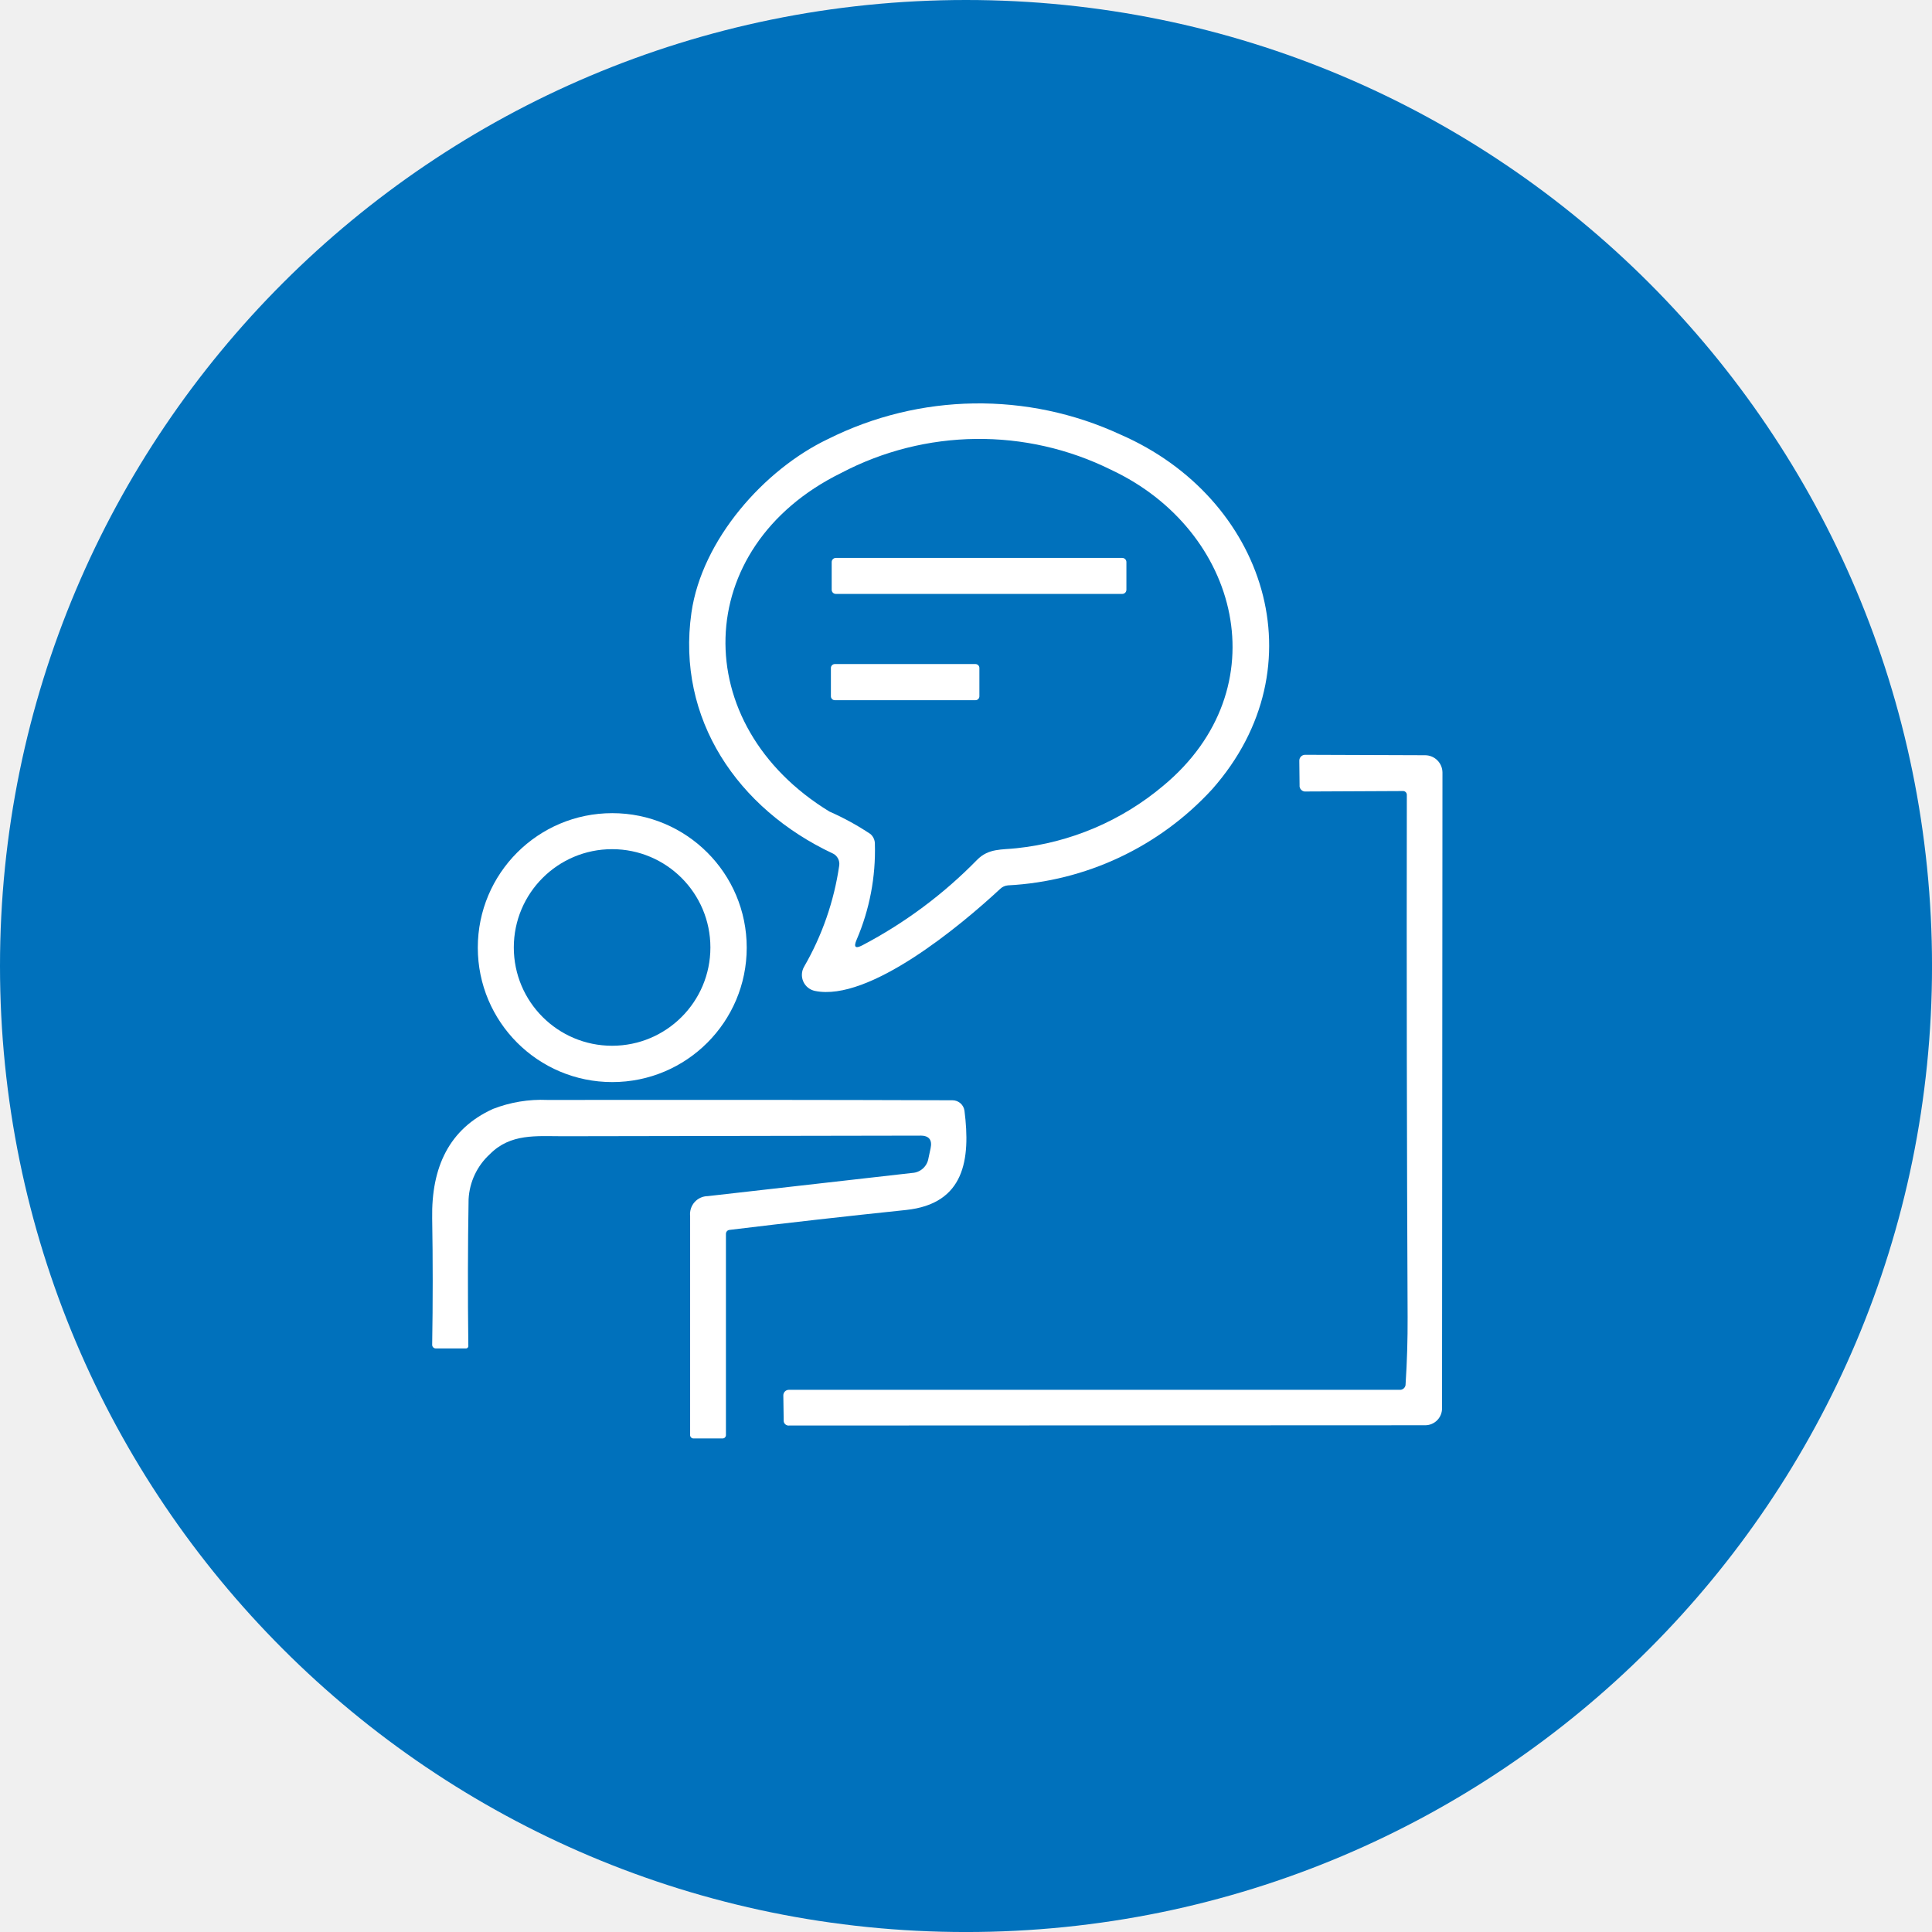
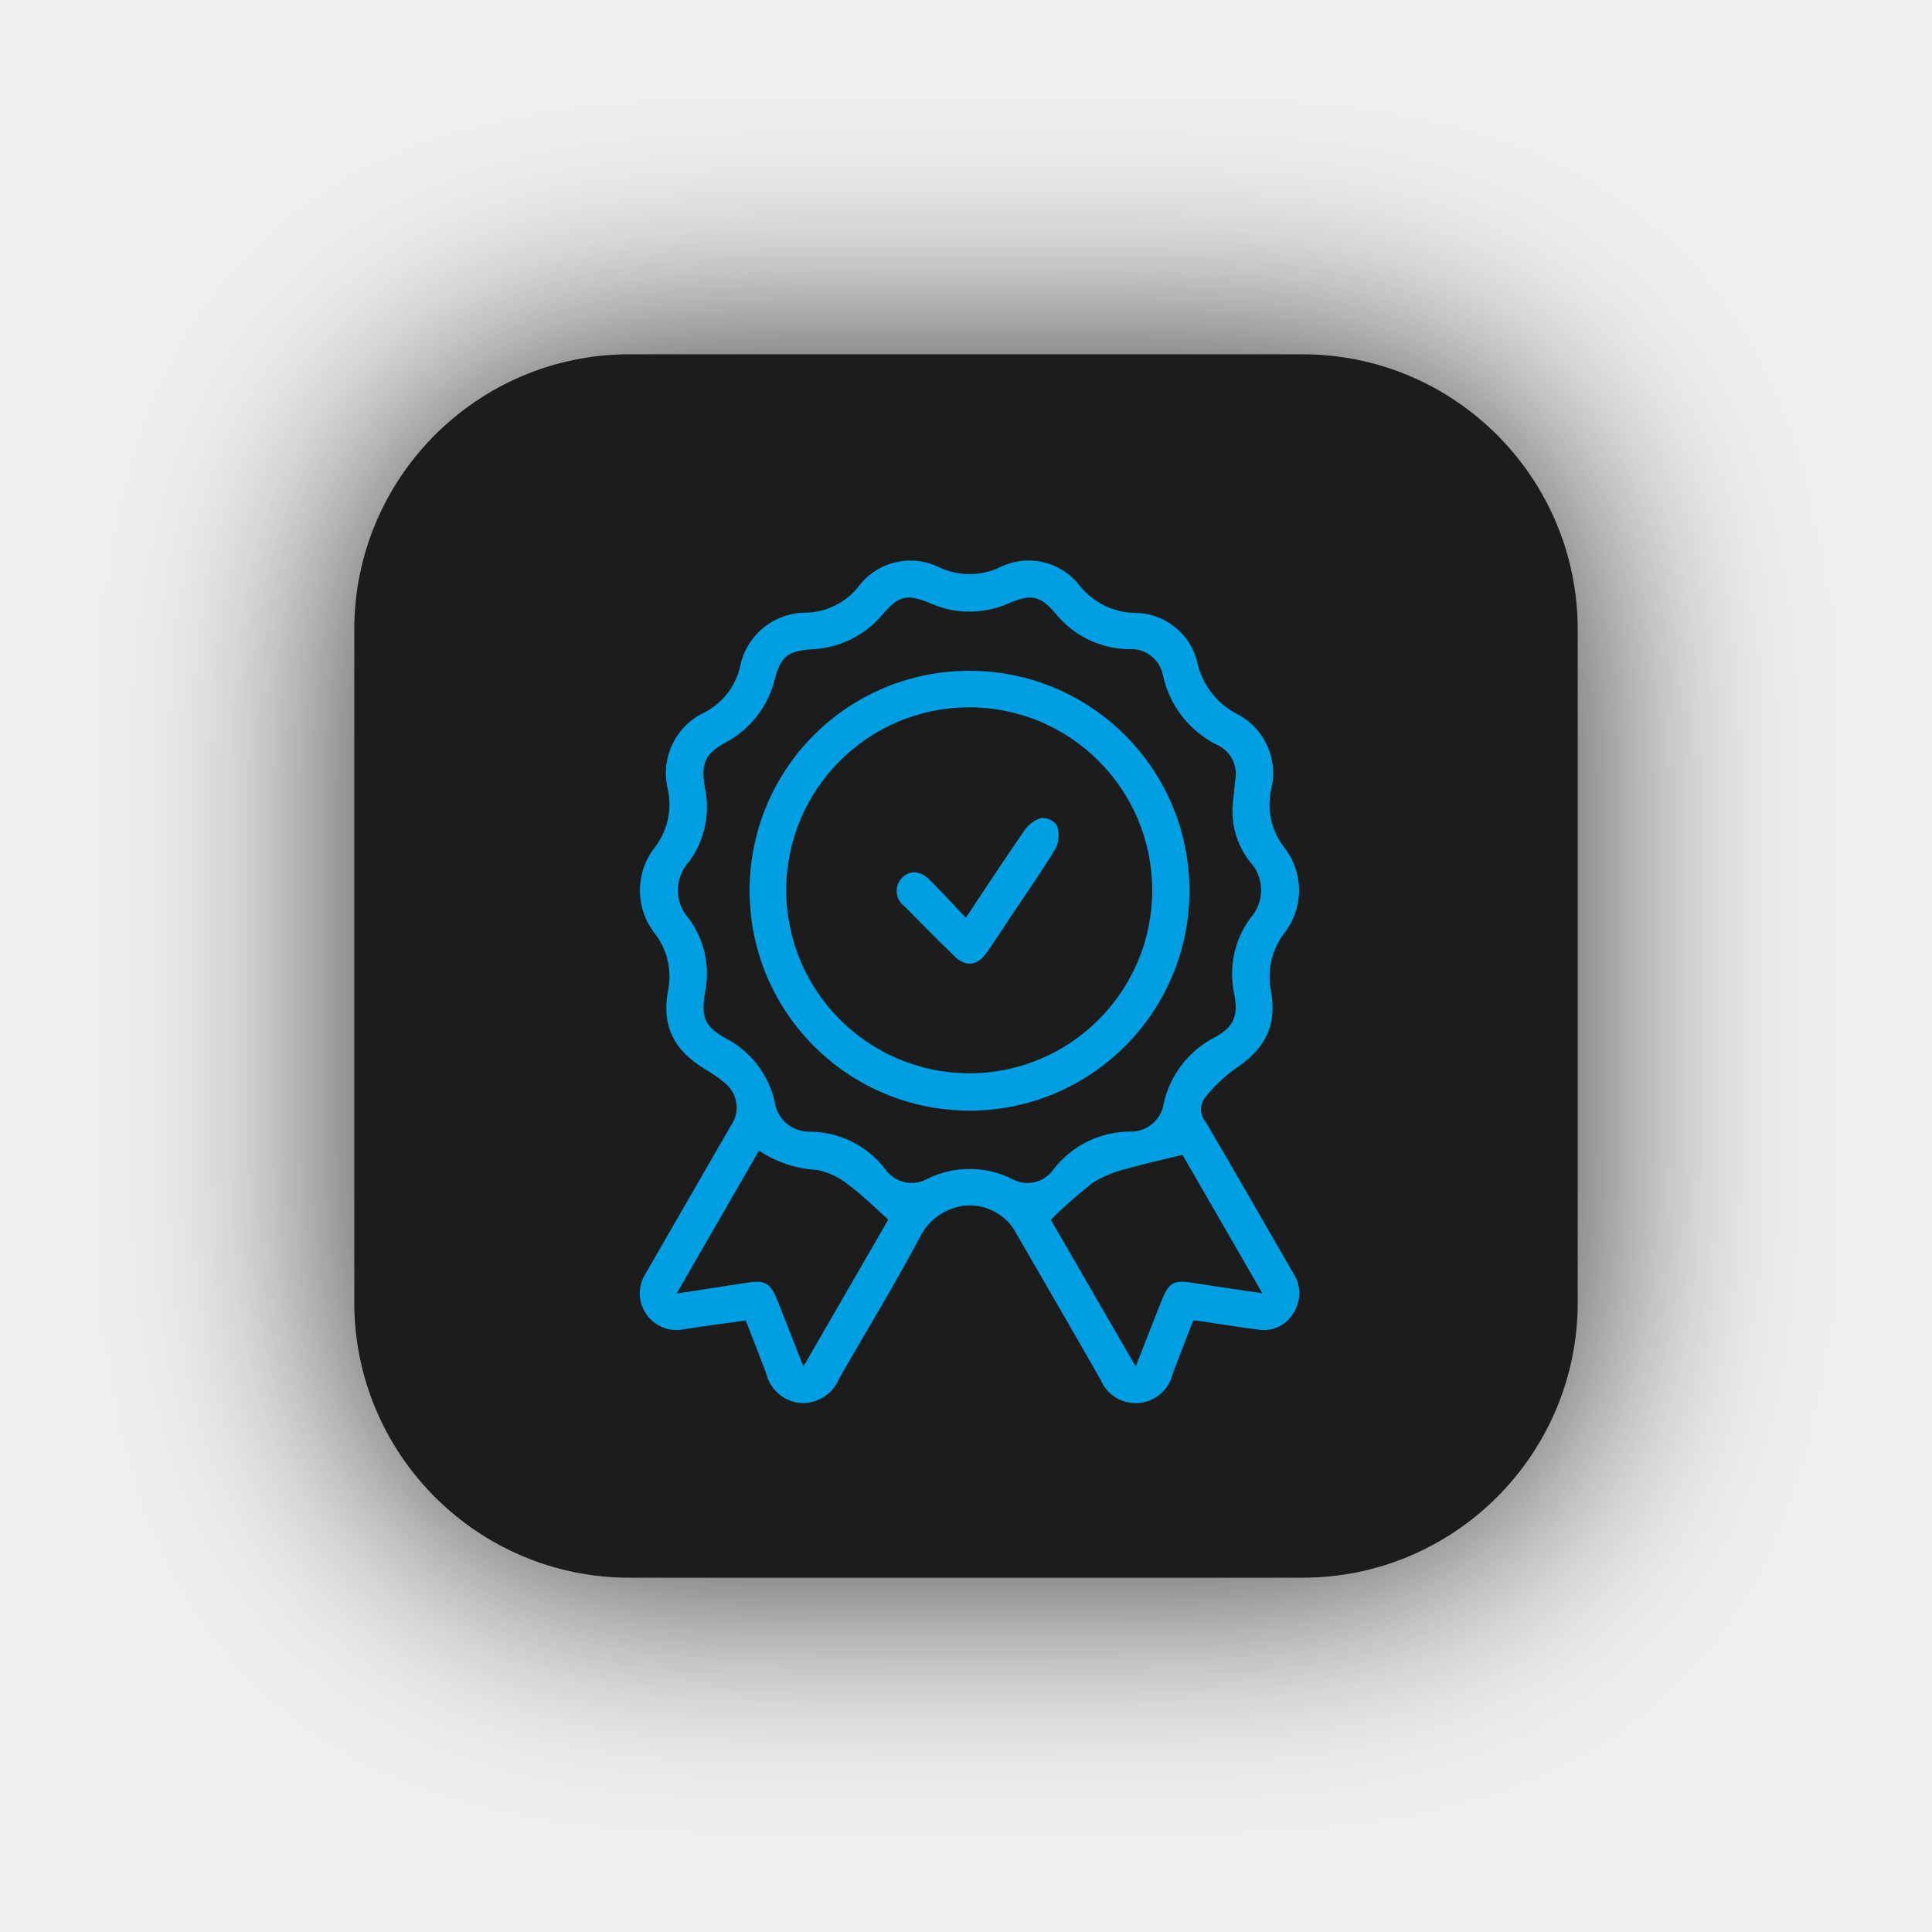
- <svg xmlns="http://www.w3.org/2000/svg" width="86.051" height="86.051" viewBox="0 0 86.051 86.051">
-   <g id="Grupo_437" data-name="Grupo 437" transform="translate(-1483.778 -1180.925)">
-     <circle id="Elipse_22" data-name="Elipse 22" cx="43.026" cy="43.026" r="43.026" transform="translate(1483.778 1180.925)" fill="#0071bc" />
-     <circle id="Elipse_23" data-name="Elipse 23" cx="31.129" cy="31.129" r="31.129" transform="translate(1495.675 1192.822)" fill="#0071bc" />
+ <svg xmlns="http://www.w3.org/2000/svg" width="157.443" height="157.443" viewBox="0 0 157.443 157.443">
+   <defs>
+     <filter id="Rectángulo_158" x="0" y="0" width="157.443" height="157.443" filterUnits="userSpaceOnUse">
+       <feOffset input="SourceAlpha" />
+       <feGaussianBlur stdDeviation="9.623" result="blur" />
+       <feFlood flood-opacity="0.8" />
+       <feComposite operator="in" in2="blur" />
+       <feComposite in="SourceGraphic" />
+     </filter>
+   </defs>
+   <g transform="matrix(1, 0, 0, 1, 0, 0)" filter="url(#Rectángulo_158)">
+     <rect id="Rectángulo_158-2" data-name="Rectángulo 158" width="99.703" height="99.703" rx="22.446" transform="translate(28.87 28.87)" fill="#1c1c1c" />
  </g>
-   <g id="Grupo_440" data-name="Grupo 440" transform="translate(-1483.778 -1180.925)">
-     <path id="Trazado_223" data-name="Trazado 223" d="M1533.948,1207.191a.185.185,0,0,1-.187.187h-12.752a.185.185,0,0,1-.188-.187v-1.228a.185.185,0,0,1,.188-.188h12.752a.185.185,0,0,1,.187.188v1.228Z" fill="#fff" />
-     <g id="Grupo_439" data-name="Grupo 439">
-       <path id="Trazado_224" data-name="Trazado 224" d="M1520.868,1218.938c-4.226-1.986-6.97-5.985-6.294-10.723.466-3.253,3.241-6.38,6.079-7.733a15.016,15.016,0,0,1,13.033-.2c6.443,2.807,8.925,10.324,4.078,15.8a13.264,13.264,0,0,1-9.093,4.277.567.567,0,0,0-.344.156c-1.767,1.642-5.844,5.039-8.249,4.546a.728.728,0,0,1-.488-1.075,12.612,12.612,0,0,0,1.567-4.511.518.518,0,0,0-.289-.539m1.877-.43a10.086,10.086,0,0,1-.817,4.284c-.137.321-.051.4.258.239a20.416,20.416,0,0,0,5.113-3.808c.512-.52,1.1-.442,1.755-.516a12.106,12.106,0,0,0,6.536-2.783c5.211-4.328,3.409-11.384-2.318-14.069a13.223,13.223,0,0,0-12.04.144c-6.693,3.3-6.841,11.208-.512,15.074a11.951,11.951,0,0,1,1.825,1,.571.571,0,0,1,.2.434Z" fill="#fff" />
-       <path id="Trazado_225" data-name="Trazado 225" d="M1527.4,1211.936a.175.175,0,0,1-.176.176h-6.262a.175.175,0,0,1-.176-.176v-1.259a.175.175,0,0,1,.176-.175h6.262a.175.175,0,0,1,.176.175v1.259Z" fill="#fff" />
-       <path id="Trazado_226" data-name="Trazado 226" d="M1546.383,1242.565c.067-1.021.094-2.01.09-2.967q-.053-11.493-.035-23.272a.167.167,0,0,0-.168-.168l-4.316.02a.257.257,0,0,1-.293-.286l-.012-1.083a.258.258,0,0,1,.262-.265l5.344.019a.775.775,0,0,1,.77.774l-.019,28.322a.75.75,0,0,1-.747.747l-28.33.012a.22.22,0,0,1-.246-.243l-.016-1.094a.248.248,0,0,1,.25-.254l27.185,0a.251.251,0,0,0,.281-.265Z" fill="#fff" />
-       <path id="Trazado_227" data-name="Trazado 227" d="M1517.037,1223.132a5.989,5.989,0,1,1-5.989-5.989,5.99,5.99,0,0,1,5.989,5.989m-1.618-.008a4.378,4.378,0,1,0-4.379,4.379,4.377,4.377,0,0,0,4.379-4.379Z" fill="#fff" />
-       <path id="Trazado_228" data-name="Trazado 228" d="M1524.766,1231.506q-7.8.01-15.919.027c-1.172,0-2.333-.133-3.252.8a2.919,2.919,0,0,0-.946,2.006q-.053,3.108-.012,6.516a.11.11,0,0,1-.125.129h-1.321a.16.16,0,0,1-.164-.164q.047-2.85,0-5.633c-.039-2.275.754-3.983,2.709-4.871a5.972,5.972,0,0,1,2.419-.4q9.9-.012,18.045.015a.54.54,0,0,1,.536.469c.273,2.154.015,4.144-2.608,4.418s-5.254.57-7.861.887a.177.177,0,0,0-.156.176v8.968a.147.147,0,0,1-.145.144h-1.278a.154.154,0,0,1-.172-.176l0-9.734a.8.8,0,0,1,.789-.883l9.1-1.032a.775.775,0,0,0,.727-.657l.094-.438c.082-.379-.07-.57-.461-.57Z" fill="#fff" />
-     </g>
+   <g id="Grupo_217" data-name="Grupo 217" transform="translate(-950.938 -896.949)">
+     <path id="Trazado_257" data-name="Trazado 257" d="M1048.184,1004.547c-.579,1.494-1.139,2.912-1.677,4.337a3.1,3.1,0,0,1-5.893.481c-2.345-4.113-4.726-8.205-7.093-12.306a4.345,4.345,0,0,0-3.977-1.862,4.686,4.686,0,0,0-3.575,2.445c-2.082,3.956-4.437,7.767-6.648,11.656a3.206,3.206,0,0,1-3.2,1.984,3.15,3.15,0,0,1-2.748-2.43c-.535-1.424-1.1-2.838-1.664-4.295-1.71.241-3.366.449-5.014.714a2.99,2.99,0,0,1-3.147-4.534q3.462-6.008,6.926-12.015a2.58,2.58,0,0,0-.587-3.618,11.511,11.511,0,0,0-1.566-1.07c-2.467-1.506-3.468-3.484-2.951-6.318a5.722,5.722,0,0,0-1.021-4.632,5.7,5.7,0,0,1,.014-7.164,5.729,5.729,0,0,0,1-4.636,5.469,5.469,0,0,1,2.994-6.281,5.616,5.616,0,0,0,2.871-3.637,5.469,5.469,0,0,1,5.416-4.49,5.618,5.618,0,0,0,4.241-2.111,5.293,5.293,0,0,1,6.654-1.554,5.8,5.8,0,0,0,4.836-.009,5.246,5.246,0,0,1,6.567,1.5,5.881,5.881,0,0,0,4.438,2.194,5.252,5.252,0,0,1,5.163,4.181,6.238,6.238,0,0,0,3.2,4.057,5.413,5.413,0,0,1,2.775,6.176,5.711,5.711,0,0,0,1.022,4.631,5.661,5.661,0,0,1,.042,7.071,5.883,5.883,0,0,0-1.062,4.732c.509,2.831-.535,4.739-2.964,6.33a12.28,12.28,0,0,0-2.434,2.341,1.571,1.571,0,0,0,.065,1.955c2.4,4.08,4.748,8.192,7.118,12.291a2.976,2.976,0,0,1-.015,3.374,2.786,2.786,0,0,1-2.8,1.272c-1.589-.2-3.17-.467-4.754-.7C1048.594,1004.585,1048.446,1004.575,1048.184,1004.547Zm3.445-44.254a2.562,2.562,0,0,0-1.451-2.611,8.288,8.288,0,0,1-4.468-5.7,2.634,2.634,0,0,0-2.762-2.132,7.784,7.784,0,0,1-5.954-2.859c-1.29-1.522-2-1.658-3.83-.886a7.869,7.869,0,0,1-6.4.014c-1.893-.8-2.571-.658-3.917.922a7.925,7.925,0,0,1-5.751,2.816c-1.934.142-2.521.563-3.008,2.405a8,8,0,0,1-4.058,5.216c-1.681.928-1.962,1.724-1.663,3.6a7.519,7.519,0,0,1-1.252,6.064,3.437,3.437,0,0,0-.031,4.679,7.544,7.544,0,0,1,1.295,6.057c-.3,1.975-.041,2.719,1.7,3.685a7.762,7.762,0,0,1,3.983,5.138,2.828,2.828,0,0,0,2.864,2.471,7.794,7.794,0,0,1,6.181,3.094,2.614,2.614,0,0,0,3.417.74,7.8,7.8,0,0,1,6.905.022,2.554,2.554,0,0,0,3.32-.734,7.885,7.885,0,0,1,6.282-3.129,2.7,2.7,0,0,0,2.745-2.318,8.023,8.023,0,0,1,4.185-5.38c1.547-.847,1.873-1.73,1.578-3.439a7.638,7.638,0,0,1,1.3-6.266,3.4,3.4,0,0,0-.041-4.588,6.685,6.685,0,0,1-1.387-4.83C1051.49,961.613,1051.568,960.873,1051.629,960.293Zm-35.217,48.016,6.914-11.975c-1.115-.991-2.055-1.95-3.123-2.735a6.063,6.063,0,0,0-2.614-1.3,9.507,9.507,0,0,1-4.8-1.58c-2.229,3.867-4.408,7.648-6.711,11.642,2.042-.314,3.806-.573,5.566-.859,1.673-.272,2.061-.061,2.7,1.548Zm30.891-17.248c-1.674.412-3.177.729-4.646,1.163a9.026,9.026,0,0,0-2.708,1.135,41.164,41.164,0,0,0-3.379,2.988l6.919,11.963c.755-1.925,1.405-3.586,2.057-5.246s1-1.837,2.793-1.547c1.743.282,3.492.525,5.47.82Z" fill="#009fe3" />
+     <path id="Trazado_258" data-name="Trazado 258" d="M1029.963,951.614a17.921,17.921,0,1,1-17.937,17.911A17.881,17.881,0,0,1,1029.963,951.614Zm-.011,32.8a14.911,14.911,0,1,0-14.941-14.923A14.94,14.94,0,0,0,1029.952,984.414Z" fill="#009fe3" />
+     <path id="Trazado_259" data-name="Trazado 259" d="M1029.644,971.741c1.695-2.54,3.2-4.849,4.773-7.11a2.548,2.548,0,0,1,1.353-1.016,1.448,1.448,0,0,1,1.289.577,2.443,2.443,0,0,1-.066,1.842c-1.083,1.826-2.316,3.562-3.494,5.332-.7,1.055-1.391,2.121-2.113,3.163-.8,1.148-1.724,1.263-2.7.315-1.364-1.326-2.706-2.677-4.038-4.037a1.544,1.544,0,0,1-.165-2.362c.659-.613,1.468-.549,2.264.251C1027.692,969.645,1028.6,970.635,1029.644,971.741Z" fill="#009fe3" />
  </g>
</svg>
